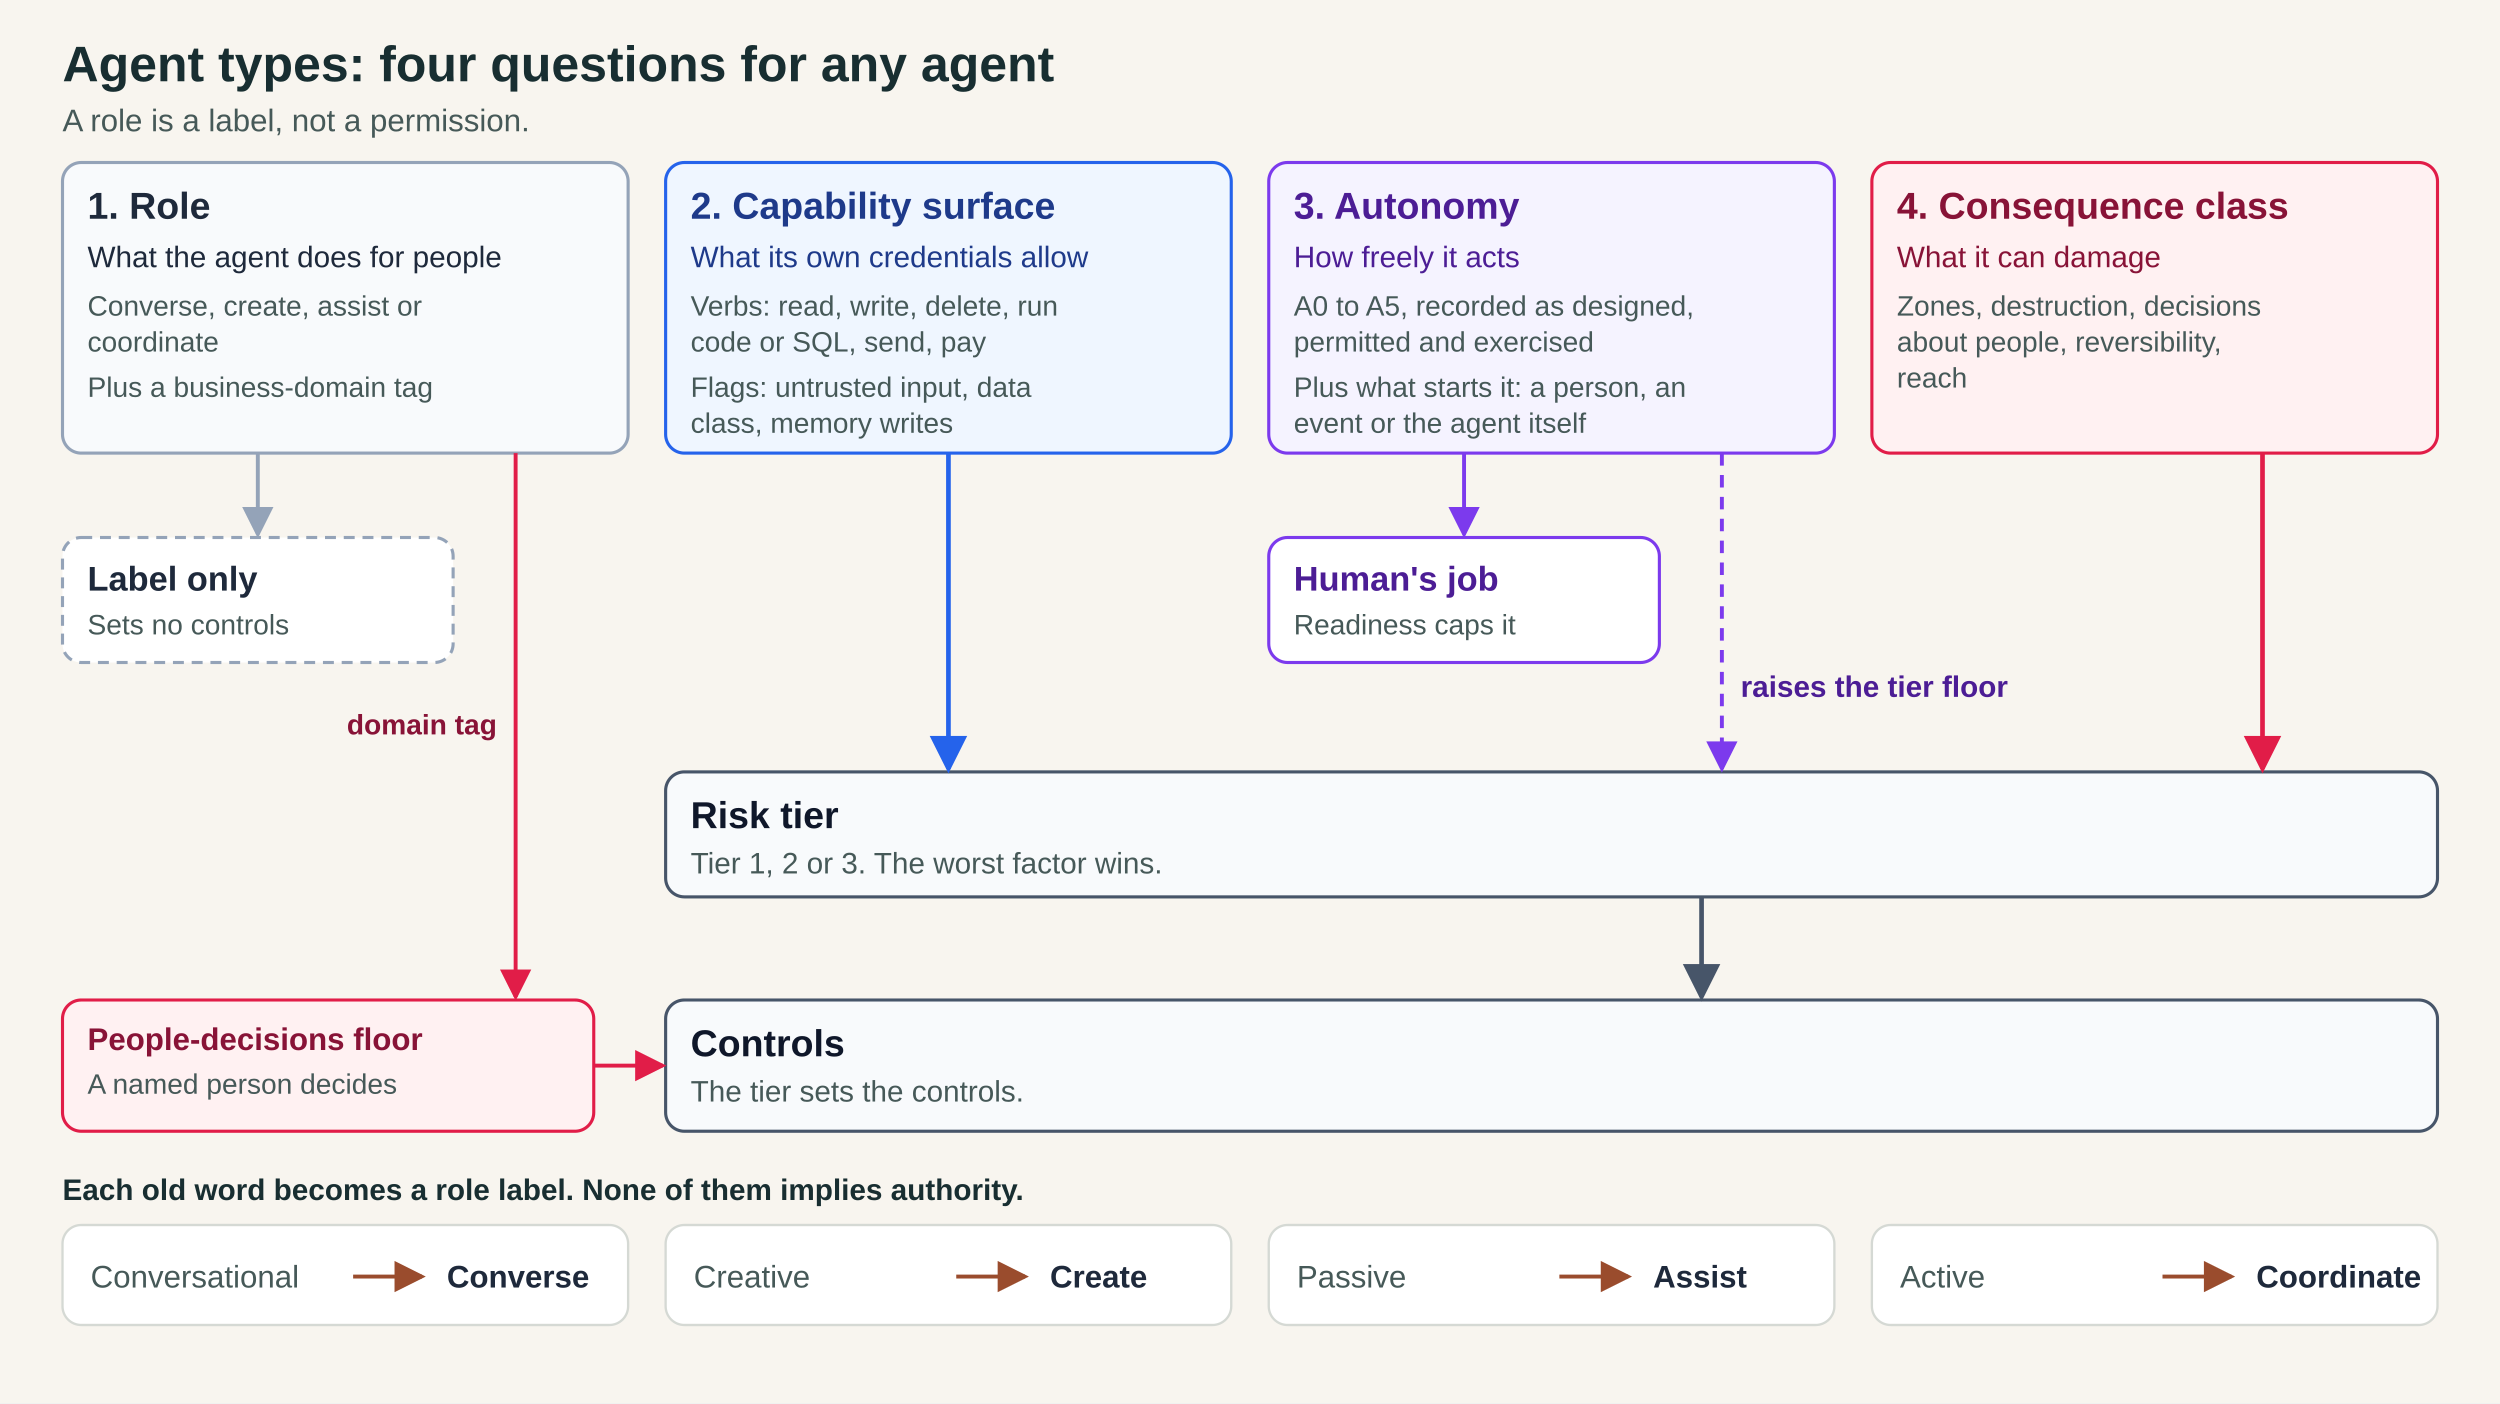
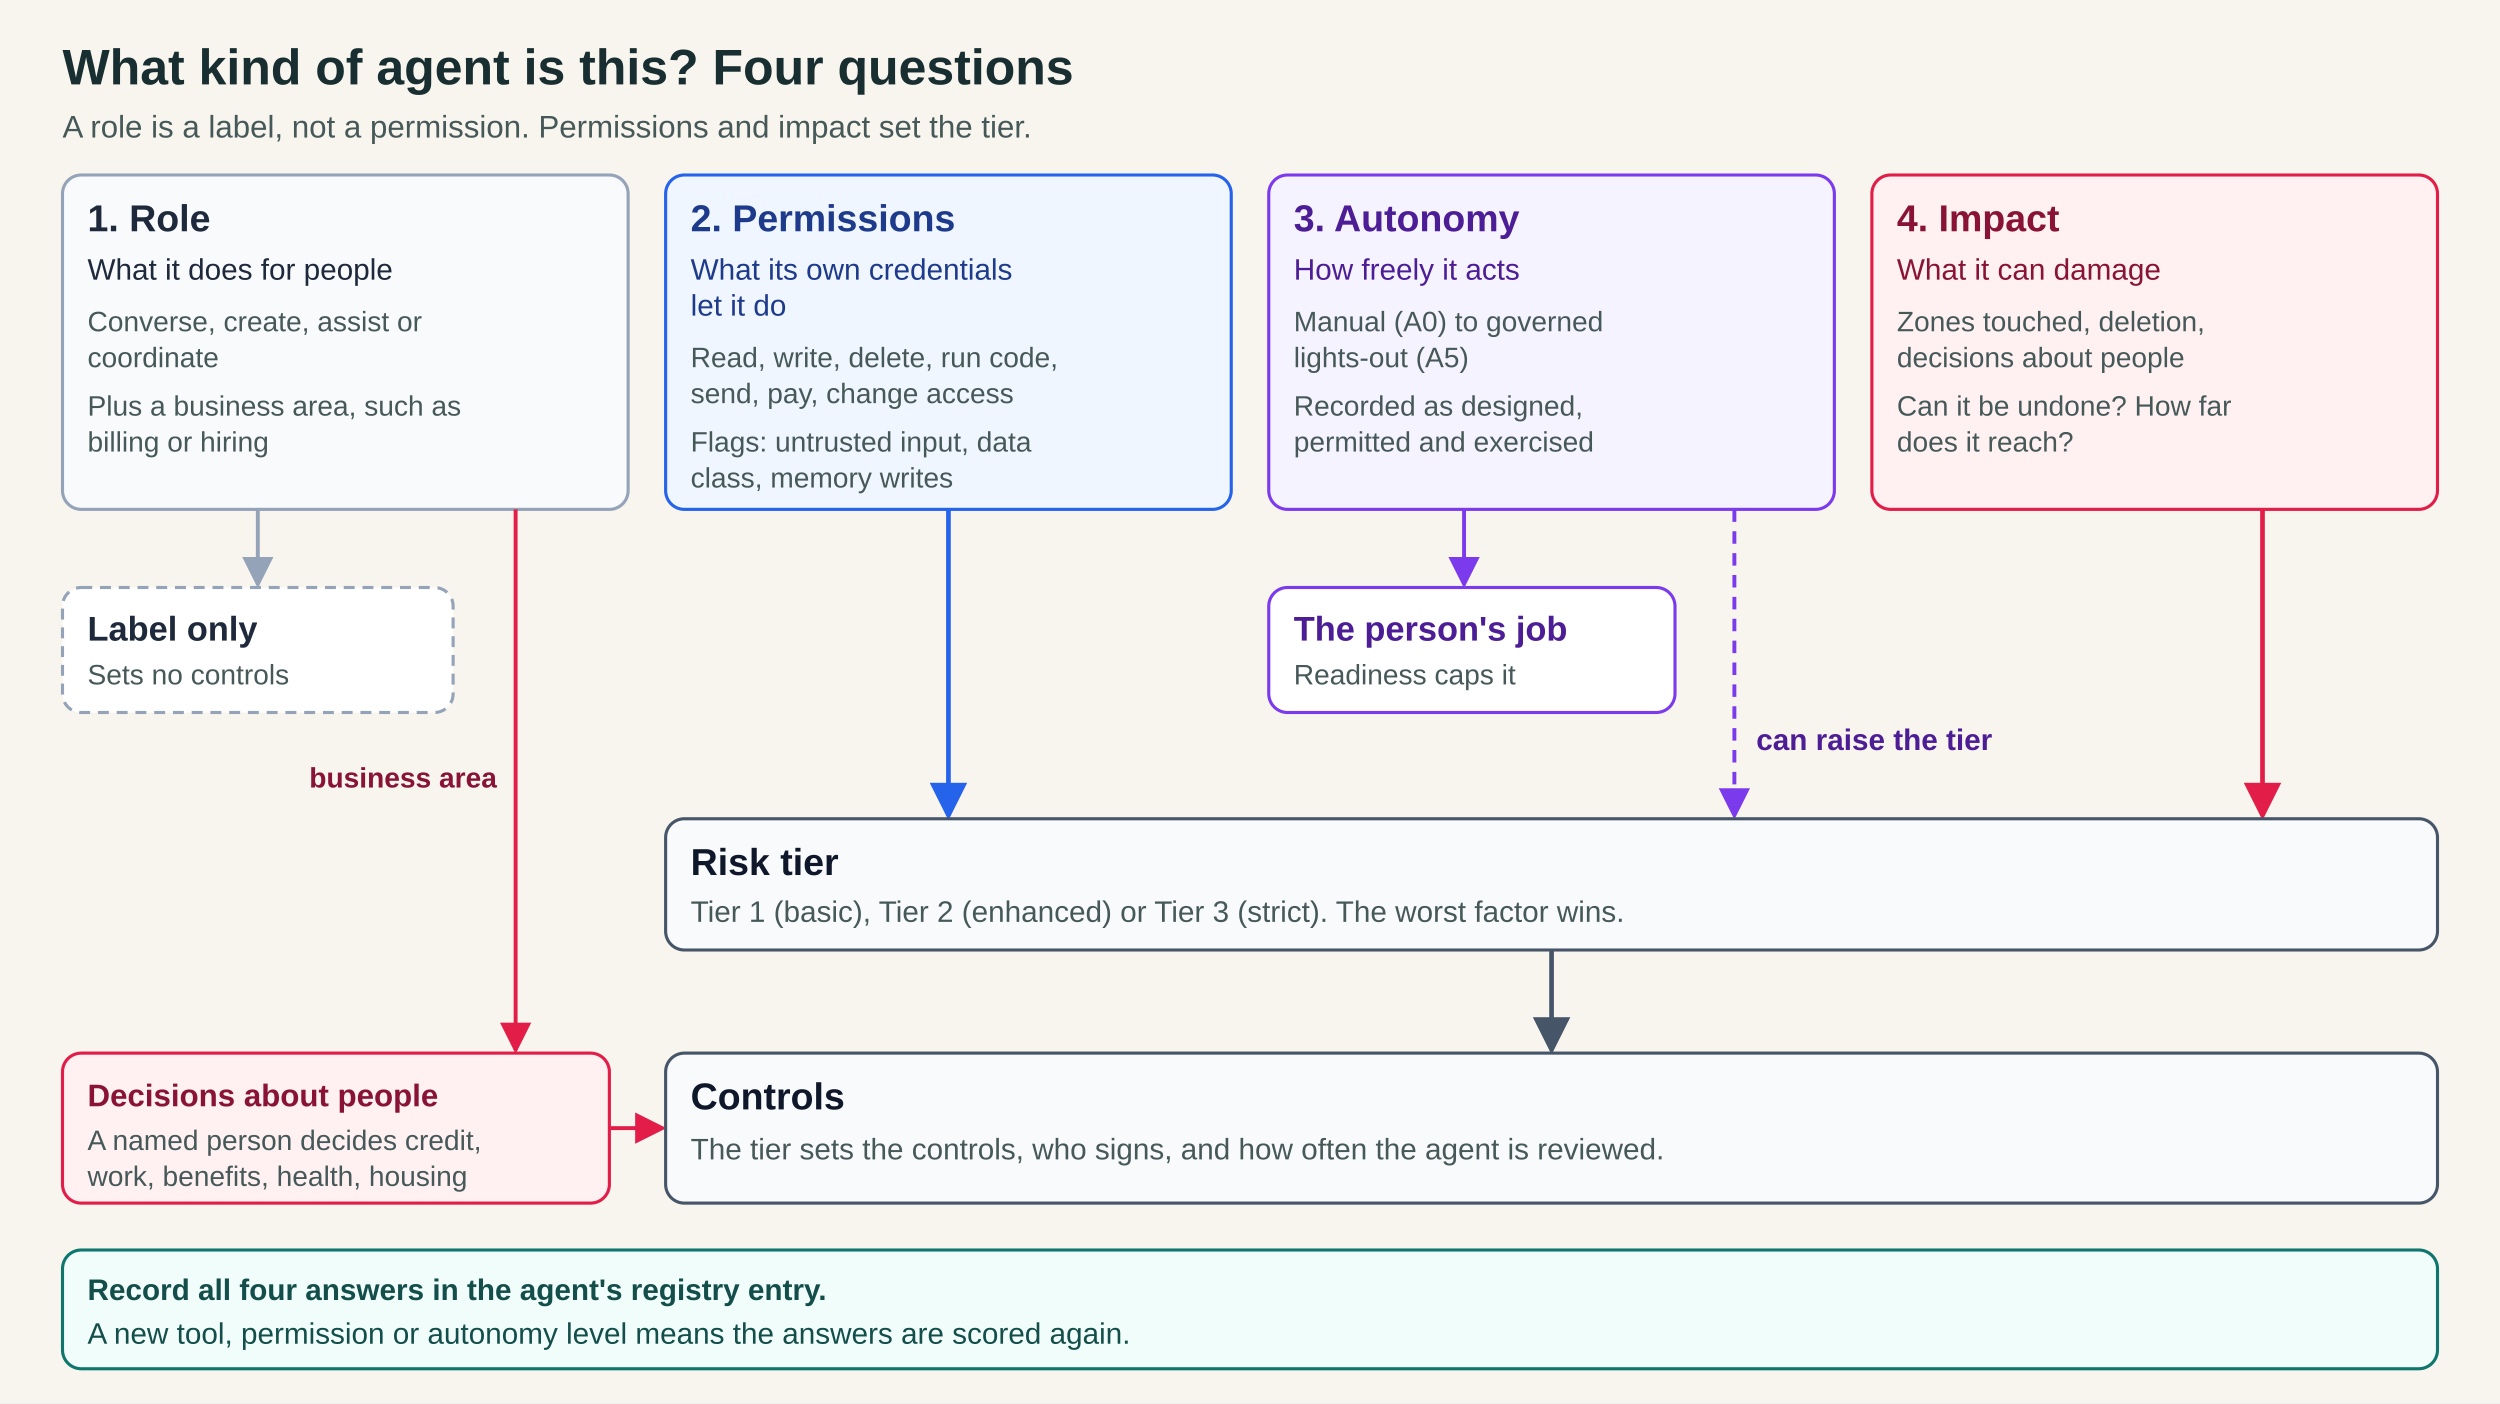
<svg xmlns="http://www.w3.org/2000/svg" viewBox="0 0 1600 898" role="img" aria-labelledby="title desc">
  <defs>
    <marker id="ah-agent" markerWidth="9" markerHeight="9" refX="7" refY="4" orient="auto">
      <path d="M0,0 L8,4 L0,8" fill="#7c3aed" />
-     </marker>
-     <marker id="ah-brown" markerWidth="9" markerHeight="9" refX="7" refY="4" orient="auto">
-       <path d="M0,0 L8,4 L0,8" fill="#9a4c2d" />
    </marker>
    <marker id="ah-control" markerWidth="9" markerHeight="9" refX="7" refY="4" orient="auto">
      <path d="M0,0 L8,4 L0,8" fill="#475569" />
    </marker>
    <marker id="ah-neutral" markerWidth="9" markerHeight="9" refX="7" refY="4" orient="auto">
      <path d="M0,0 L8,4 L0,8" fill="#94a3b8" />
    </marker>
    <marker id="ah-risk" markerWidth="9" markerHeight="9" refX="7" refY="4" orient="auto">
      <path d="M0,0 L8,4 L0,8" fill="#e11d48" />
    </marker>
    <marker id="ah-system" markerWidth="9" markerHeight="9" refX="7" refY="4" orient="auto">
      <path d="M0,0 L8,4 L0,8" fill="#2563eb" />
    </marker>
  </defs>
  <rect width="100%" height="100%" fill="#f8f5ef" />
-   <text x="40" y="52" font-family="Arial,sans-serif" font-size="32" font-weight="600" fill="#182e31">Agent types: four questions for any agent</text>
-   <text x="40" y="84" font-family="Arial,sans-serif" font-size="20" fill="#465958">A role is a label, not a permission.</text>
-   <rect x="40" y="104" width="362" height="186" rx="12" fill="#f8fafc" stroke="#94a3b8" stroke-width="2" />
-   <text x="56" y="140" font-family="Arial,sans-serif" font-size="24" font-weight="700" fill="#1e293b">1. Role</text>
-   <text x="56" y="171" font-family="Arial,sans-serif" font-size="19" fill="#1e293b">What the agent does for people</text>
-   <text x="56" y="202" font-family="Arial,sans-serif" font-size="18" fill="#465958">Converse, create, assist or</text>
-   <text x="56" y="225" font-family="Arial,sans-serif" font-size="18" fill="#465958">coordinate</text>
-   <text x="56" y="254" font-family="Arial,sans-serif" font-size="18" fill="#465958">Plus a business-domain tag</text>
-   <rect x="426" y="104" width="362" height="186" rx="12" fill="#eff6ff" stroke="#2563eb" stroke-width="2" />
-   <text x="442" y="140" font-family="Arial,sans-serif" font-size="24" font-weight="700" fill="#1e3a8a">2. Capability surface</text>
-   <text x="442" y="171" font-family="Arial,sans-serif" font-size="19" fill="#1e3a8a">What its own credentials allow</text>
-   <text x="442" y="202" font-family="Arial,sans-serif" font-size="18" fill="#465958">Verbs: read, write, delete, run</text>
-   <text x="442" y="225" font-family="Arial,sans-serif" font-size="18" fill="#465958">code or SQL, send, pay</text>
-   <text x="442" y="254" font-family="Arial,sans-serif" font-size="18" fill="#465958">Flags: untrusted input, data</text>
-   <text x="442" y="277" font-family="Arial,sans-serif" font-size="18" fill="#465958">class, memory writes</text>
-   <rect x="812" y="104" width="362" height="186" rx="12" fill="#f5f3ff" stroke="#7c3aed" stroke-width="2" />
-   <text x="828" y="140" font-family="Arial,sans-serif" font-size="24" font-weight="700" fill="#4c1d95">3. Autonomy</text>
-   <text x="828" y="171" font-family="Arial,sans-serif" font-size="19" fill="#4c1d95">How freely it acts</text>
-   <text x="828" y="202" font-family="Arial,sans-serif" font-size="18" fill="#465958">A0 to A5, recorded as designed,</text>
-   <text x="828" y="225" font-family="Arial,sans-serif" font-size="18" fill="#465958">permitted and exercised</text>
-   <text x="828" y="254" font-family="Arial,sans-serif" font-size="18" fill="#465958">Plus what starts it: a person, an</text>
-   <text x="828" y="277" font-family="Arial,sans-serif" font-size="18" fill="#465958">event or the agent itself</text>
-   <rect x="1198" y="104" width="362" height="186" rx="12" fill="#fff1f2" stroke="#e11d48" stroke-width="2" />
-   <text x="1214" y="140" font-family="Arial,sans-serif" font-size="24" font-weight="700" fill="#881337">4. Consequence class</text>
-   <text x="1214" y="171" font-family="Arial,sans-serif" font-size="19" fill="#881337">What it can damage</text>
-   <text x="1214" y="202" font-family="Arial,sans-serif" font-size="18" fill="#465958">Zones, destruction, decisions</text>
-   <text x="1214" y="225" font-family="Arial,sans-serif" font-size="18" fill="#465958">about people, reversibility,</text>
-   <text x="1214" y="248" font-family="Arial,sans-serif" font-size="18" fill="#465958">reach</text>
-   <rect x="40" y="344" width="250" height="80" rx="12" fill="#fff" stroke="#94a3b8" stroke-width="2" stroke-dasharray="7 5" />
-   <text x="56" y="378" font-family="Arial,sans-serif" font-size="22" font-weight="700" fill="#1e293b">Label only</text>
-   <text x="56" y="406" font-family="Arial,sans-serif" font-size="18" fill="#465958">Sets no controls</text>
-   <path d="M165 290 L165 342" fill="none" stroke="#94a3b8" stroke-width="2.5" marker-end="url(#ah-neutral)" />
-   <rect x="812" y="344" width="250" height="80" rx="12" fill="#fff" stroke="#7c3aed" stroke-width="2" />
-   <text x="828" y="378" font-family="Arial,sans-serif" font-size="22" font-weight="700" fill="#4c1d95">Human's job</text>
-   <text x="828" y="406" font-family="Arial,sans-serif" font-size="18" fill="#465958">Readiness caps it</text>
-   <path d="M937 290 L937 342" fill="none" stroke="#7c3aed" stroke-width="2.5" marker-end="url(#ah-agent)" />
-   <rect x="426" y="494" width="1134" height="80" rx="12" fill="#f8fafc" stroke="#475569" stroke-width="2" />
-   <text x="442" y="530" font-family="Arial,sans-serif" font-size="24" font-weight="700" fill="#0f172a">Risk tier</text>
-   <text x="442" y="559" font-family="Arial,sans-serif" font-size="19" fill="#465958">Tier 1, 2 or 3. The worst factor wins.</text>
-   <path d="M607 290 L607 492" fill="none" stroke="#2563eb" stroke-width="3" marker-end="url(#ah-system)" />
-   <path d="M1448 290 L1448 492" fill="none" stroke="#e11d48" stroke-width="3" marker-end="url(#ah-risk)" />
-   <path d="M1102 290 L1102 492" fill="none" stroke="#7c3aed" stroke-width="2.5" stroke-dasharray="8 6" marker-end="url(#ah-agent)" />
-   <text x="1114" y="446" font-family="Arial,sans-serif" font-size="19" font-weight="700" fill="#4c1d95">raises the tier floor</text>
-   <path d="M330 290 L330 638" fill="none" stroke="#e11d48" stroke-width="2.5" marker-end="url(#ah-risk)" />
-   <text x="318" y="470" font-family="Arial,sans-serif" font-size="18" font-weight="700" text-anchor="end" fill="#881337">domain tag</text>
-   <rect x="40" y="640" width="340" height="84" rx="12" fill="#fff1f2" stroke="#e11d48" stroke-width="2" />
-   <text x="56" y="672" font-family="Arial,sans-serif" font-size="20" font-weight="700" fill="#881337">People-decisions floor</text>
-   <text x="56" y="700" font-family="Arial,sans-serif" font-size="18" fill="#465958">A named person decides</text>
-   <rect x="426" y="640" width="1134" height="84" rx="12" fill="#f8fafc" stroke="#475569" stroke-width="2" />
-   <text x="442" y="676" font-family="Arial,sans-serif" font-size="24" font-weight="700" fill="#0f172a">Controls</text>
-   <text x="442" y="705" font-family="Arial,sans-serif" font-size="19" fill="#465958">The tier sets the controls.</text>
-   <path d="M1089 574 L1089 638" fill="none" stroke="#475569" stroke-width="3" marker-end="url(#ah-control)" />
-   <path d="M380 682 L424 682" fill="none" stroke="#e11d48" stroke-width="2.5" marker-end="url(#ah-risk)" />
-   <text x="40" y="768" font-family="Arial,sans-serif" font-size="19" font-weight="700" fill="#182e31">Each old word becomes a role label. None of them implies authority.</text>
-   <rect x="40" y="784" width="362" height="64" rx="12" fill="#fff" stroke="#d5d9d4" stroke-width="1.5" />
-   <text x="58" y="824" font-family="Arial,sans-serif" font-size="20" fill="#465958">Conversational</text>
-   <path d="M226 817 L270 817" fill="none" stroke="#9a4c2d" stroke-width="2.5" marker-end="url(#ah-brown)" />
-   <text x="286" y="824" font-family="Arial,sans-serif" font-size="20" font-weight="700" fill="#1e293b">Converse</text>
-   <rect x="426" y="784" width="362" height="64" rx="12" fill="#fff" stroke="#d5d9d4" stroke-width="1.5" />
-   <text x="444" y="824" font-family="Arial,sans-serif" font-size="20" fill="#465958">Creative</text>
-   <path d="M612 817 L656 817" fill="none" stroke="#9a4c2d" stroke-width="2.5" marker-end="url(#ah-brown)" />
-   <text x="672" y="824" font-family="Arial,sans-serif" font-size="20" font-weight="700" fill="#1e293b">Create</text>
-   <rect x="812" y="784" width="362" height="64" rx="12" fill="#fff" stroke="#d5d9d4" stroke-width="1.5" />
-   <text x="830" y="824" font-family="Arial,sans-serif" font-size="20" fill="#465958">Passive</text>
-   <path d="M998 817 L1042 817" fill="none" stroke="#9a4c2d" stroke-width="2.5" marker-end="url(#ah-brown)" />
-   <text x="1058" y="824" font-family="Arial,sans-serif" font-size="20" font-weight="700" fill="#1e293b">Assist</text>
-   <rect x="1198" y="784" width="362" height="64" rx="12" fill="#fff" stroke="#d5d9d4" stroke-width="1.5" />
-   <text x="1216" y="824" font-family="Arial,sans-serif" font-size="20" fill="#465958">Active</text>
-   <path d="M1384 817 L1428 817" fill="none" stroke="#9a4c2d" stroke-width="2.5" marker-end="url(#ah-brown)" />
-   <text x="1444" y="824" font-family="Arial,sans-serif" font-size="20" font-weight="700" fill="#1e293b">Coordinate</text>
+   <text x="40" y="54" font-family="Arial,sans-serif" font-size="32" font-weight="700" fill="#182e31">What kind of agent is this? Four questions</text>
+   <text x="40" y="88" font-family="Arial,sans-serif" font-size="20" fill="#465958">A role is a label, not a permission. Permissions and impact set the tier.</text>
+   <rect x="40" y="112" width="362" height="214" rx="12" fill="#f8fafc" stroke="#94a3b8" stroke-width="2" />
+   <text x="56" y="148" font-family="Arial,sans-serif" font-size="24" font-weight="700" fill="#1e293b">1. Role</text>
+   <text x="56" y="179" font-family="Arial,sans-serif" font-size="19" fill="#1e293b">What it does for people</text>
+   <text x="56" y="212" font-family="Arial,sans-serif" font-size="18" fill="#465958">Converse, create, assist or</text>
+   <text x="56" y="235" font-family="Arial,sans-serif" font-size="18" fill="#465958">coordinate</text>
+   <text x="56" y="266" font-family="Arial,sans-serif" font-size="18" fill="#465958">Plus a business area, such as</text>
+   <text x="56" y="289" font-family="Arial,sans-serif" font-size="18" fill="#465958">billing or hiring</text>
+   <rect x="426" y="112" width="362" height="214" rx="12" fill="#eff6ff" stroke="#2563eb" stroke-width="2" />
+   <text x="442" y="148" font-family="Arial,sans-serif" font-size="24" font-weight="700" fill="#1e3a8a">2. Permissions</text>
+   <text x="442" y="179" font-family="Arial,sans-serif" font-size="19" fill="#1e3a8a">What its own credentials</text>
+   <text x="442" y="202" font-family="Arial,sans-serif" font-size="19" fill="#1e3a8a">let it do</text>
+   <text x="442" y="235" font-family="Arial,sans-serif" font-size="18" fill="#465958">Read, write, delete, run code,</text>
+   <text x="442" y="258" font-family="Arial,sans-serif" font-size="18" fill="#465958">send, pay, change access</text>
+   <text x="442" y="289" font-family="Arial,sans-serif" font-size="18" fill="#465958">Flags: untrusted input, data</text>
+   <text x="442" y="312" font-family="Arial,sans-serif" font-size="18" fill="#465958">class, memory writes</text>
+   <rect x="812" y="112" width="362" height="214" rx="12" fill="#f5f3ff" stroke="#7c3aed" stroke-width="2" />
+   <text x="828" y="148" font-family="Arial,sans-serif" font-size="24" font-weight="700" fill="#4c1d95">3. Autonomy</text>
+   <text x="828" y="179" font-family="Arial,sans-serif" font-size="19" fill="#4c1d95">How freely it acts</text>
+   <text x="828" y="212" font-family="Arial,sans-serif" font-size="18" fill="#465958">Manual (A0) to governed</text>
+   <text x="828" y="235" font-family="Arial,sans-serif" font-size="18" fill="#465958">lights-out (A5)</text>
+   <text x="828" y="266" font-family="Arial,sans-serif" font-size="18" fill="#465958">Recorded as designed,</text>
+   <text x="828" y="289" font-family="Arial,sans-serif" font-size="18" fill="#465958">permitted and exercised</text>
+   <rect x="1198" y="112" width="362" height="214" rx="12" fill="#fff1f2" stroke="#e11d48" stroke-width="2" />
+   <text x="1214" y="148" font-family="Arial,sans-serif" font-size="24" font-weight="700" fill="#881337">4. Impact</text>
+   <text x="1214" y="179" font-family="Arial,sans-serif" font-size="19" fill="#881337">What it can damage</text>
+   <text x="1214" y="212" font-family="Arial,sans-serif" font-size="18" fill="#465958">Zones touched, deletion,</text>
+   <text x="1214" y="235" font-family="Arial,sans-serif" font-size="18" fill="#465958">decisions about people</text>
+   <text x="1214" y="266" font-family="Arial,sans-serif" font-size="18" fill="#465958">Can it be undone? How far</text>
+   <text x="1214" y="289" font-family="Arial,sans-serif" font-size="18" fill="#465958">does it reach?</text>
+   <path d="M165 326 L165 374" fill="none" stroke="#94a3b8" stroke-width="2.5" marker-end="url(#ah-neutral)" />
+   <rect x="40" y="376" width="250" height="80" rx="12" fill="#fff" stroke="#94a3b8" stroke-width="2" stroke-dasharray="7 5" />
+   <text x="56" y="410" font-family="Arial,sans-serif" font-size="22" font-weight="700" fill="#1e293b">Label only</text>
+   <text x="56" y="438" font-family="Arial,sans-serif" font-size="18" fill="#465958">Sets no controls</text>
+   <path d="M937 326 L937 374" fill="none" stroke="#7c3aed" stroke-width="2.5" marker-end="url(#ah-agent)" />
+   <rect x="812" y="376" width="260" height="80" rx="12" fill="#fff" stroke="#7c3aed" stroke-width="2" />
+   <text x="828" y="410" font-family="Arial,sans-serif" font-size="22" font-weight="700" fill="#4c1d95">The person's job</text>
+   <text x="828" y="438" font-family="Arial,sans-serif" font-size="18" fill="#465958">Readiness caps it</text>
+   <path d="M607 326 L607 522" fill="none" stroke="#2563eb" stroke-width="3" marker-end="url(#ah-system)" />
+   <path d="M1448 326 L1448 522" fill="none" stroke="#e11d48" stroke-width="3" marker-end="url(#ah-risk)" />
+   <path d="M1110 326 L1110 522" fill="none" stroke="#7c3aed" stroke-width="2.5" stroke-dasharray="8 6" marker-end="url(#ah-agent)" />
+   <text x="1124" y="480" font-family="Arial,sans-serif" font-size="19" font-weight="700" fill="#4c1d95">can raise the tier</text>
+   <rect x="426" y="524" width="1134" height="84" rx="12" fill="#f8fafc" stroke="#475569" stroke-width="2" />
+   <text x="442" y="560" font-family="Arial,sans-serif" font-size="24" font-weight="700" fill="#0f172a">Risk tier</text>
+   <text x="442" y="590" font-family="Arial,sans-serif" font-size="19" fill="#465958">Tier 1 (basic), Tier 2 (enhanced) or Tier 3 (strict). The worst factor wins.</text>
+   <path d="M330 326 L330 672" fill="none" stroke="#e11d48" stroke-width="2.5" marker-end="url(#ah-risk)" />
+   <text x="318" y="504" font-family="Arial,sans-serif" font-size="18" font-weight="700" text-anchor="end" fill="#881337">business area</text>
+   <path d="M993 608 L993 672" fill="none" stroke="#475569" stroke-width="3" marker-end="url(#ah-control)" />
+   <rect x="40" y="674" width="350" height="96" rx="12" fill="#fff1f2" stroke="#e11d48" stroke-width="2" />
+   <text x="56" y="708" font-family="Arial,sans-serif" font-size="20" font-weight="700" fill="#881337">Decisions about people</text>
+   <text x="56" y="736" font-family="Arial,sans-serif" font-size="18" fill="#465958">A named person decides credit,</text>
+   <text x="56" y="759" font-family="Arial,sans-serif" font-size="18" fill="#465958">work, benefits, health, housing</text>
+   <path d="M390 722 L424 722" fill="none" stroke="#e11d48" stroke-width="2.5" marker-end="url(#ah-risk)" />
+   <rect x="426" y="674" width="1134" height="96" rx="12" fill="#f8fafc" stroke="#475569" stroke-width="2" />
+   <text x="442" y="710" font-family="Arial,sans-serif" font-size="24" font-weight="700" fill="#0f172a">Controls</text>
+   <text x="442" y="742" font-family="Arial,sans-serif" font-size="19" fill="#465958">The tier sets the controls, who signs, and how often the agent is reviewed.</text>
+   <rect x="40" y="800" width="1520" height="76" rx="12" fill="#f0fdfa" stroke="#0f766e" stroke-width="2" />
+   <text x="56" y="832" font-family="Arial,sans-serif" font-size="19" font-weight="700" fill="#134e4a">Record all four answers in the agent's registry entry.</text>
+   <text x="56" y="860" font-family="Arial,sans-serif" font-size="19" fill="#134e4a">A new tool, permission or autonomy level means the answers are scored again.</text>
</svg>
